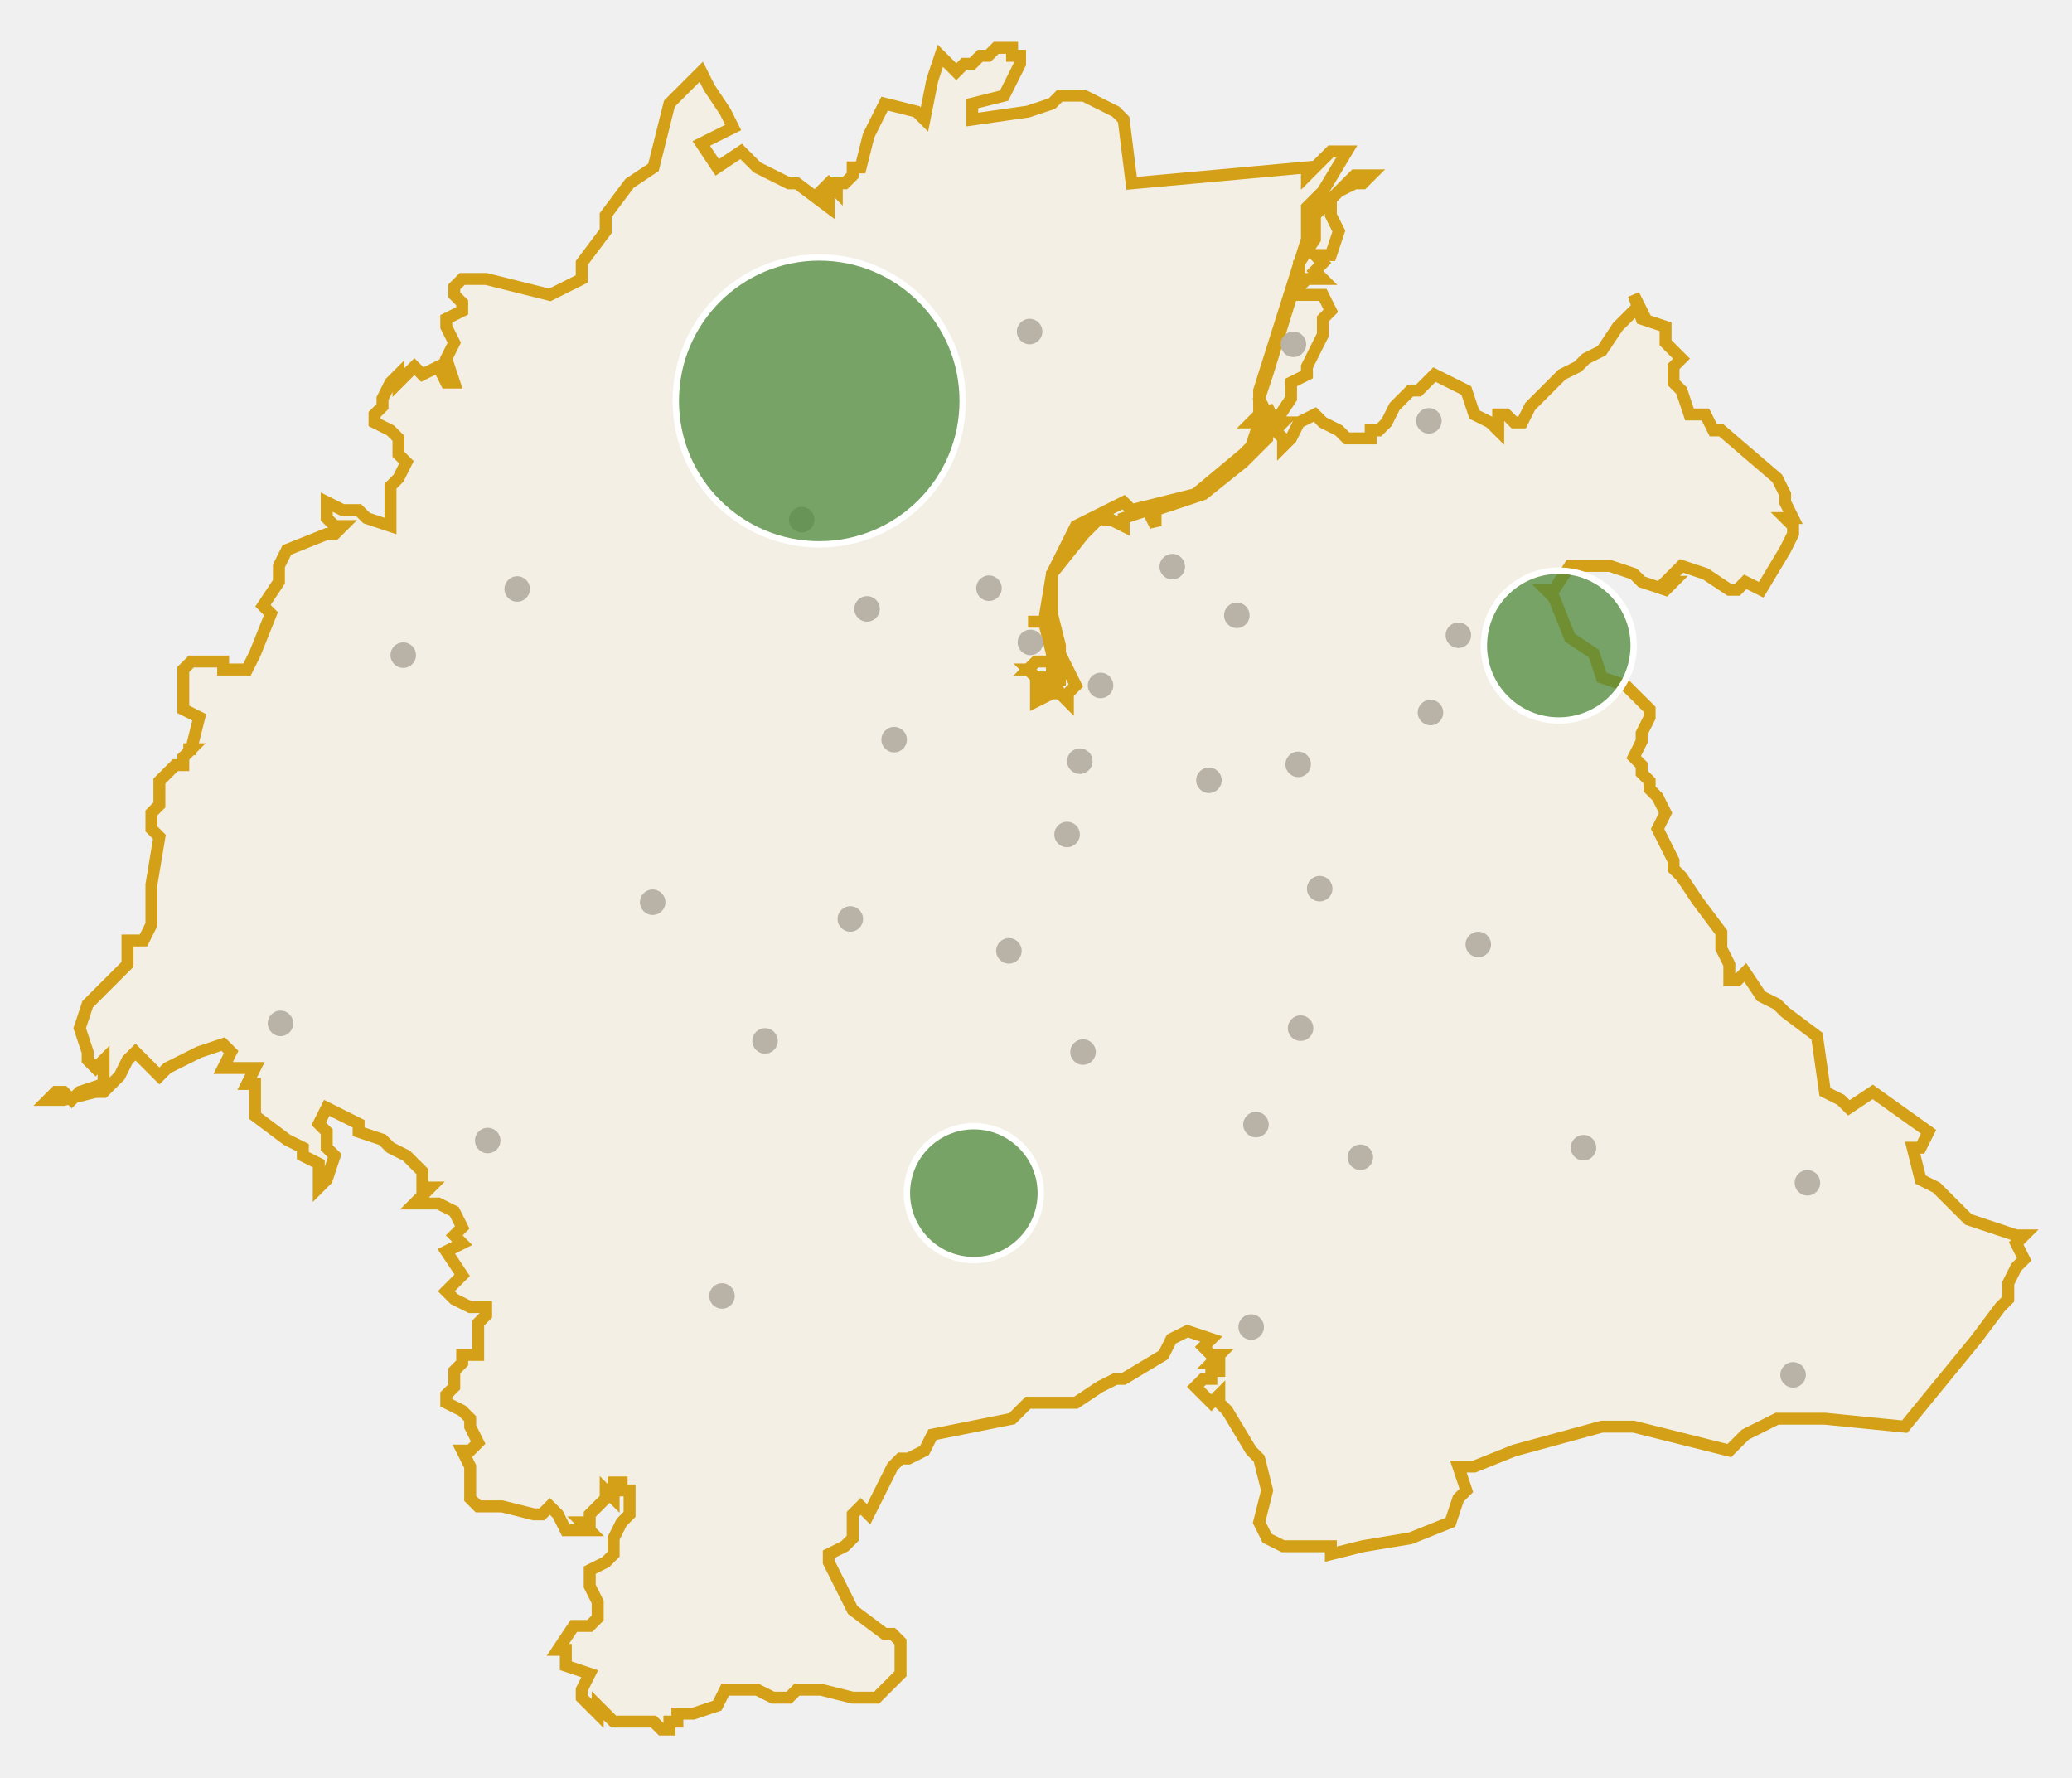
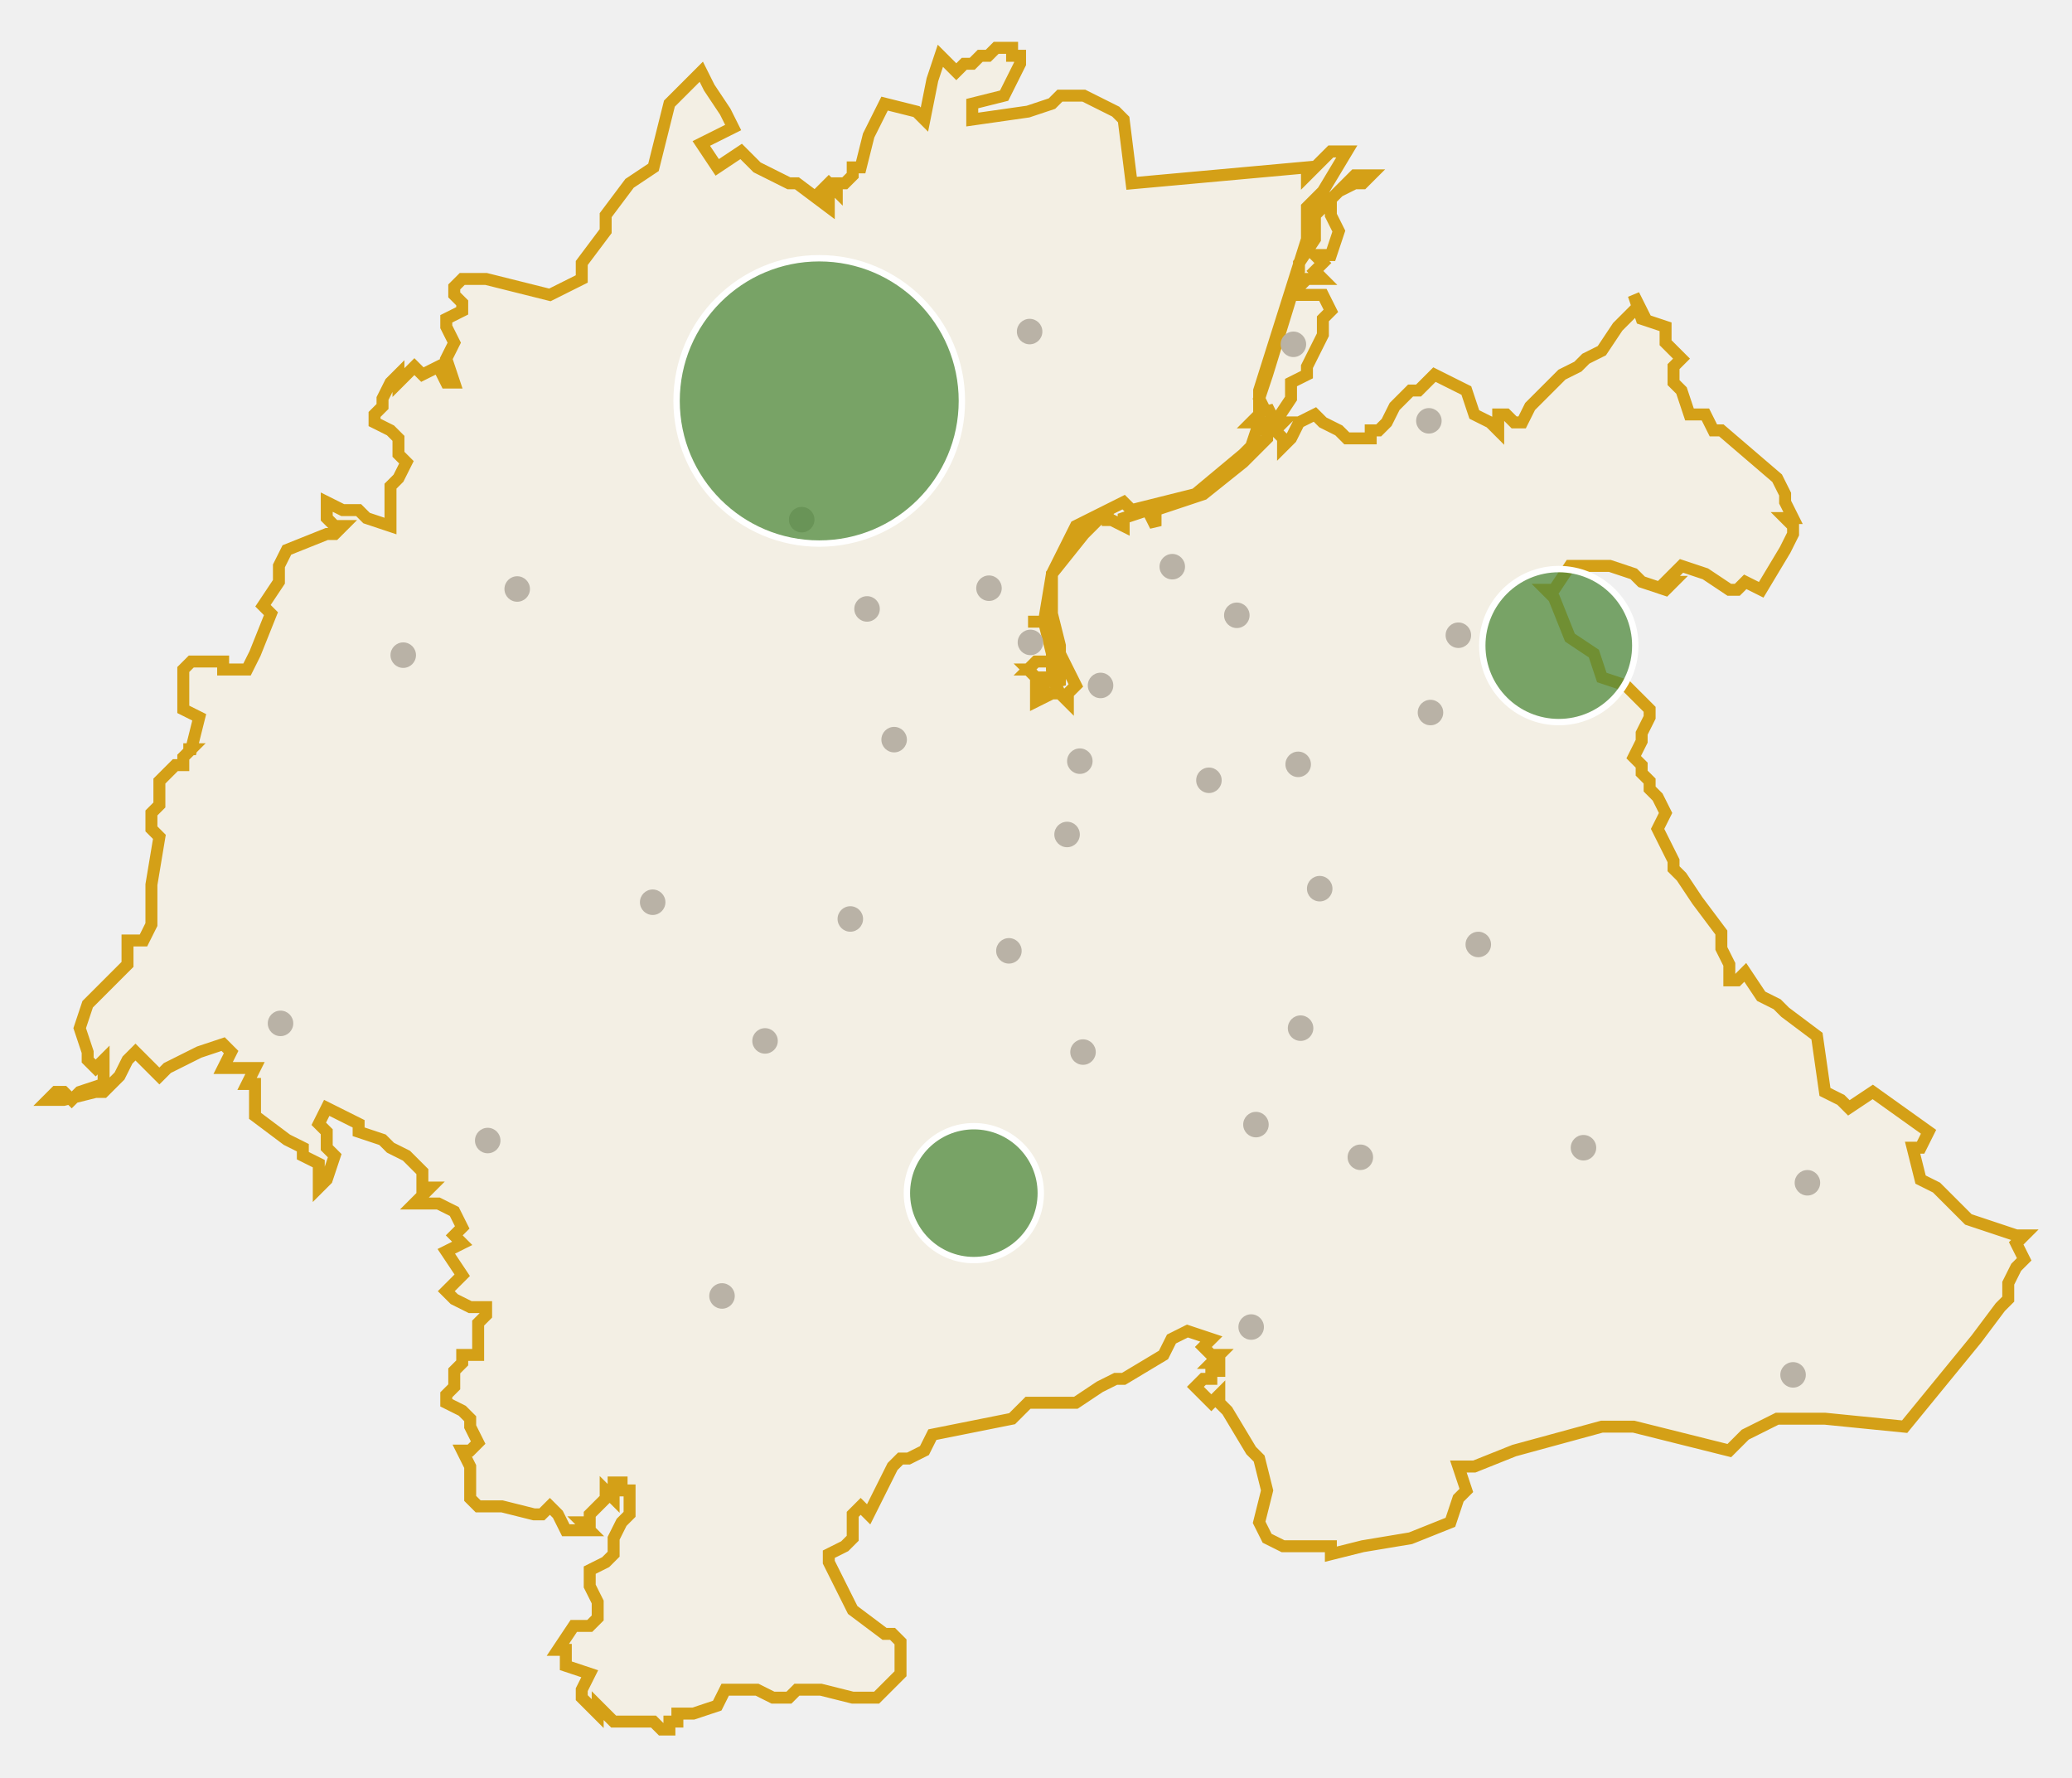
<svg xmlns="http://www.w3.org/2000/svg" viewBox="0 0 260 223" width="260" height="223">
  <path d="M54,149L52,151L55,151L57,152L58,154L57,155L58,156L56,157L58,160L56,162L57,163L59,164L61,164L61,165L60,166L60,170L59,170L58,170L58,171L57,172L57,174L56,175L56,176L58,177L59,178L59,179L60,181L59,182L58,182L59,184L59,188L60,189L61,189L63,189L67,190L68,190L69,189L70,190L71,192L73,192L74,192L73,191L74,191L74,190L75,189L76,188L76,187L77,188L77,187L77,186L78,186L78,187L79,187L79,190L78,191L77,193L77,195L76,196L74,197L74,199L75,201L75,203L74,204L72,204L70,207L71,207L71,209L74,210L73,212L73,213L75,215L75,214L77,216L79,216L82,216L83,217L84,217L84,216L85,216L85,215L86,215L87,215L90,214L91,212L92,212L95,212L97,213L99,213L100,212L103,212L107,213L110,213L112,211L113,210L113,208L113,207L113,206L112,205L111,205L107,202L105,198L104,196L104,195L106,194L107,193L107,192L107,190L108,189L109,190L112,184L113,183L114,183L116,182L117,180L122,179L127,178L129,176L131,176L133,176L135,176L138,174L140,173L141,173L146,170L147,168L149,167L152,168L151,169L152,170L153,170L152,171L153,171L153,172L152,172L152,173L152,172L152,173L151,173L150,174L152,176L153,175L153,176L154,177L157,182L158,183L159,187L158,191L159,193L161,194L164,194L165,194L167,194L167,195L171,194L177,193L182,191L183,188L184,187L183,184L185,184L190,182L201,179L204,179L205,179L209,180L217,182L219,180L223,178L229,178L239,179L248,168L251,164L252,163L252,161L253,159L254,158L253,156L254,155L253,155L247,153L245,151L243,149L241,148L240,144L241,144L242,142L235,137L232,139L231,138L229,137L228,130L224,127L223,126L221,125L219,122L218,123L217,123L217,122L217,121L216,119L216,117L213,113L211,110L210,109L210,108L208,104L209,102L208,100L207,99L207,98L206,97L206,96L205,95L206,93L206,92L207,90L207,89L206,88L205,87L204,86L201,85L200,82L197,80L195,75L194,74L195,74L197,71L202,71L205,72L206,73L209,74L210,73L209,73L211,71L214,72L217,74L218,74L219,73L221,74L224,69L225,67L225,66L224,65L225,65L224,63L224,62L223,60L216,54L215,54L214,52L213,52L212,52L211,49L210,48L210,47L210,46L211,45L210,44L209,43L209,41L206,40L205,37L206,39L205,39L204,40L203,41L201,44L199,45L198,46L196,47L192,51L191,53L190,53L189,52L188,52L188,54L187,53L185,52L184,49L182,48L180,47L179,48L178,49L177,49L176,50L175,51L174,53L173,54L172,54L172,55L170,55L169,55L168,54L166,53L165,52L163,53L162,55L161,56L161,55L160,54L161,53L160,53L162,50L162,48L164,47L164,46L166,42L166,40L167,39L166,37L163,37L163,36L164,35L166,35L165,34L166,33L165,32L166,32L167,32L168,29L167,27L167,25L168,24L170,23L171,23L172,22L171,22L170,22L168,24L165,27L165,30L163,33L163,34L159,47L158,50L159,52L159,51L160,53L159,53L159,54L159,55L156,58L151,62L145,64L145,65L145,66L144,64L141,65L141,66L139,65L139,66L139,65L138,65L136,67L132,72L132,77L133,81L133,82L134,84L135,86L134,87L134,88L134,87L134,88L133,87L132,87L130,88L130,85L129,84L130,84L129,84L130,83L132,83L132,82L131,78L129,78L131,78L132,72L135,66L137,65L139,64L141,63L142,64L150,62L156,57L157,56L158,53L157,53L158,52L158,53L158,49L164,30L164,27L164,26L166,24L169,19L168,19L167,19L164,22L164,21L142,23L141,15L140,14L136,12L133,12L132,13L129,14L122,15L122,13L126,12L128,8L128,7L127,7L127,6L126,6L125,6L124,7L123,7L122,8L121,8L120,9L118,7L117,10L116,15L115,14L111,13L110,15L109,17L108,21L107,21L107,22L106,23L105,23L105,24L104,23L103,24L104,25L104,26L100,23L99,23L95,21L93,19L90,21L88,18L92,16L91,14L89,11L88,9L86,11L84,13L82,21L79,23L76,27L76,29L73,33L73,35L71,36L69,37L65,36L61,35L58,35L57,36L57,37L58,38L58,39L56,40L56,41L57,43L56,45L57,48L56,48L55,46L53,47L52,46L50,48L50,47L49,48L48,50L48,51L47,52L47,53L49,54L50,55L50,57L51,58L50,60L49,61L49,65L49,66L46,65L45,64L43,64L41,63L41,65L42,66L43,66L42,67L41,67L36,69L35,71L35,73L33,76L34,77L32,82L31,84L30,84L29,84L28,84L28,83L27,83L26,83L25,83L24,83L23,84L23,86L23,89L25,90L24,94L23,94L24,94L23,95L23,96L22,96L21,97L20,98L20,101L19,102L19,103L19,104L20,105L19,111L19,113L19,114L19,115L19,116L18,118L16,118L16,121L14,123L13,124L11,126L10,129L11,132L11,133L12,134L13,133L13,134L13,136L10,137L9,138L8,137L7,137L6,138L8,138L12,137L13,137L14,136L15,135L16,133L17,132L19,134L20,135L21,134L23,133L25,132L28,131L29,132L28,134L32,134L31,136L32,136L32,137L32,140L36,143L38,144L38,145L40,146L40,149L41,148L42,145L41,144L41,142L40,141L41,139L45,141L45,142L48,143L49,144L51,145L52,146L53,147L53,149L54,149ZM133,87L132,85L131,85L131,87L133,87ZM133,85L133,83L132,83L132,84L133,86L133,85Z" fill="#f3efe4" stroke="#d4a017" stroke-width="1.5" fill-rule="evenodd" />
  <circle cx="135.5" cy="95.5" r="1.6" fill="#b9b2a6" />
  <circle cx="133.9" cy="104.7" r="1.6" fill="#b9b2a6" />
  <circle cx="112.2" cy="92.8" r="1.6" fill="#b9b2a6" />
  <circle cx="151.7" cy="97.9" r="1.6" fill="#b9b2a6" />
  <circle cx="129.3" cy="80.6" r="1.6" fill="#b9b2a6" />
  <circle cx="138.1" cy="86" r="1.6" fill="#b9b2a6" />
  <circle cx="124.1" cy="73.8" r="1.6" fill="#b9b2a6" />
  <circle cx="108.8" cy="76.4" r="1.6" fill="#b9b2a6" />
  <circle cx="100.6" cy="65.2" r="1.6" fill="#b9b2a6" />
-   <circle cx="102.8" cy="50.3" r="18.0" fill="#4f8a3c" fill-opacity="0.75" stroke="#fff" stroke-width="0.8" />
+   <circle cx="102.8" cy="50.3" r="17.9" fill="#4f8a3c" fill-opacity="0.75" stroke="#fff" stroke-width="0.8" />
  <circle cx="129.2" cy="41.6" r="1.6" fill="#b9b2a6" />
  <circle cx="162.3" cy="43.2" r="1.6" fill="#b9b2a6" />
  <circle cx="147.1" cy="71.1" r="1.6" fill="#b9b2a6" />
  <circle cx="155.2" cy="77.2" r="1.6" fill="#b9b2a6" />
  <circle cx="179.3" cy="52.8" r="1.6" fill="#b9b2a6" />
  <circle cx="183" cy="79.7" r="1.6" fill="#b9b2a6" />
  <circle cx="179.5" cy="89.4" r="1.6" fill="#b9b2a6" />
-   <circle cx="195.6" cy="81" r="9.4" fill="#4f8a3c" fill-opacity="0.75" stroke="#fff" stroke-width="0.8" />
+   <circle cx="195.6" cy="81" r="9.6" fill="#4f8a3c" fill-opacity="0.75" stroke="#fff" stroke-width="0.8" />
  <circle cx="162.9" cy="95.9" r="1.6" fill="#b9b2a6" />
  <circle cx="165.6" cy="111.5" r="1.6" fill="#b9b2a6" />
  <circle cx="170.7" cy="145.2" r="1.6" fill="#b9b2a6" />
  <circle cx="163.2" cy="129" r="1.6" fill="#b9b2a6" />
  <circle cx="185.5" cy="118.5" r="1.6" fill="#b9b2a6" />
  <circle cx="198.7" cy="144" r="1.6" fill="#b9b2a6" />
  <circle cx="226.8" cy="148.4" r="1.6" fill="#b9b2a6" />
  <circle cx="225" cy="172.5" r="1.6" fill="#b9b2a6" />
  <circle cx="157" cy="166.5" r="1.6" fill="#b9b2a6" />
  <circle cx="135.9" cy="132" r="1.6" fill="#b9b2a6" />
  <circle cx="157.6" cy="141.1" r="1.6" fill="#b9b2a6" />
  <circle cx="122.2" cy="149.7" r="8.4" fill="#4f8a3c" fill-opacity="0.75" stroke="#fff" stroke-width="0.8" />
  <circle cx="90.6" cy="162.6" r="1.6" fill="#b9b2a6" />
  <circle cx="126.6" cy="119.3" r="1.6" fill="#b9b2a6" />
  <circle cx="96" cy="130.6" r="1.6" fill="#b9b2a6" />
  <circle cx="106.7" cy="115.3" r="1.6" fill="#b9b2a6" />
  <circle cx="81.9" cy="113.2" r="1.6" fill="#b9b2a6" />
  <circle cx="35.2" cy="128.4" r="1.6" fill="#b9b2a6" />
  <circle cx="61.2" cy="143.1" r="1.6" fill="#b9b2a6" />
  <circle cx="50.6" cy="82.2" r="1.6" fill="#b9b2a6" />
  <circle cx="64.9" cy="73.9" r="1.6" fill="#b9b2a6" />
</svg>
